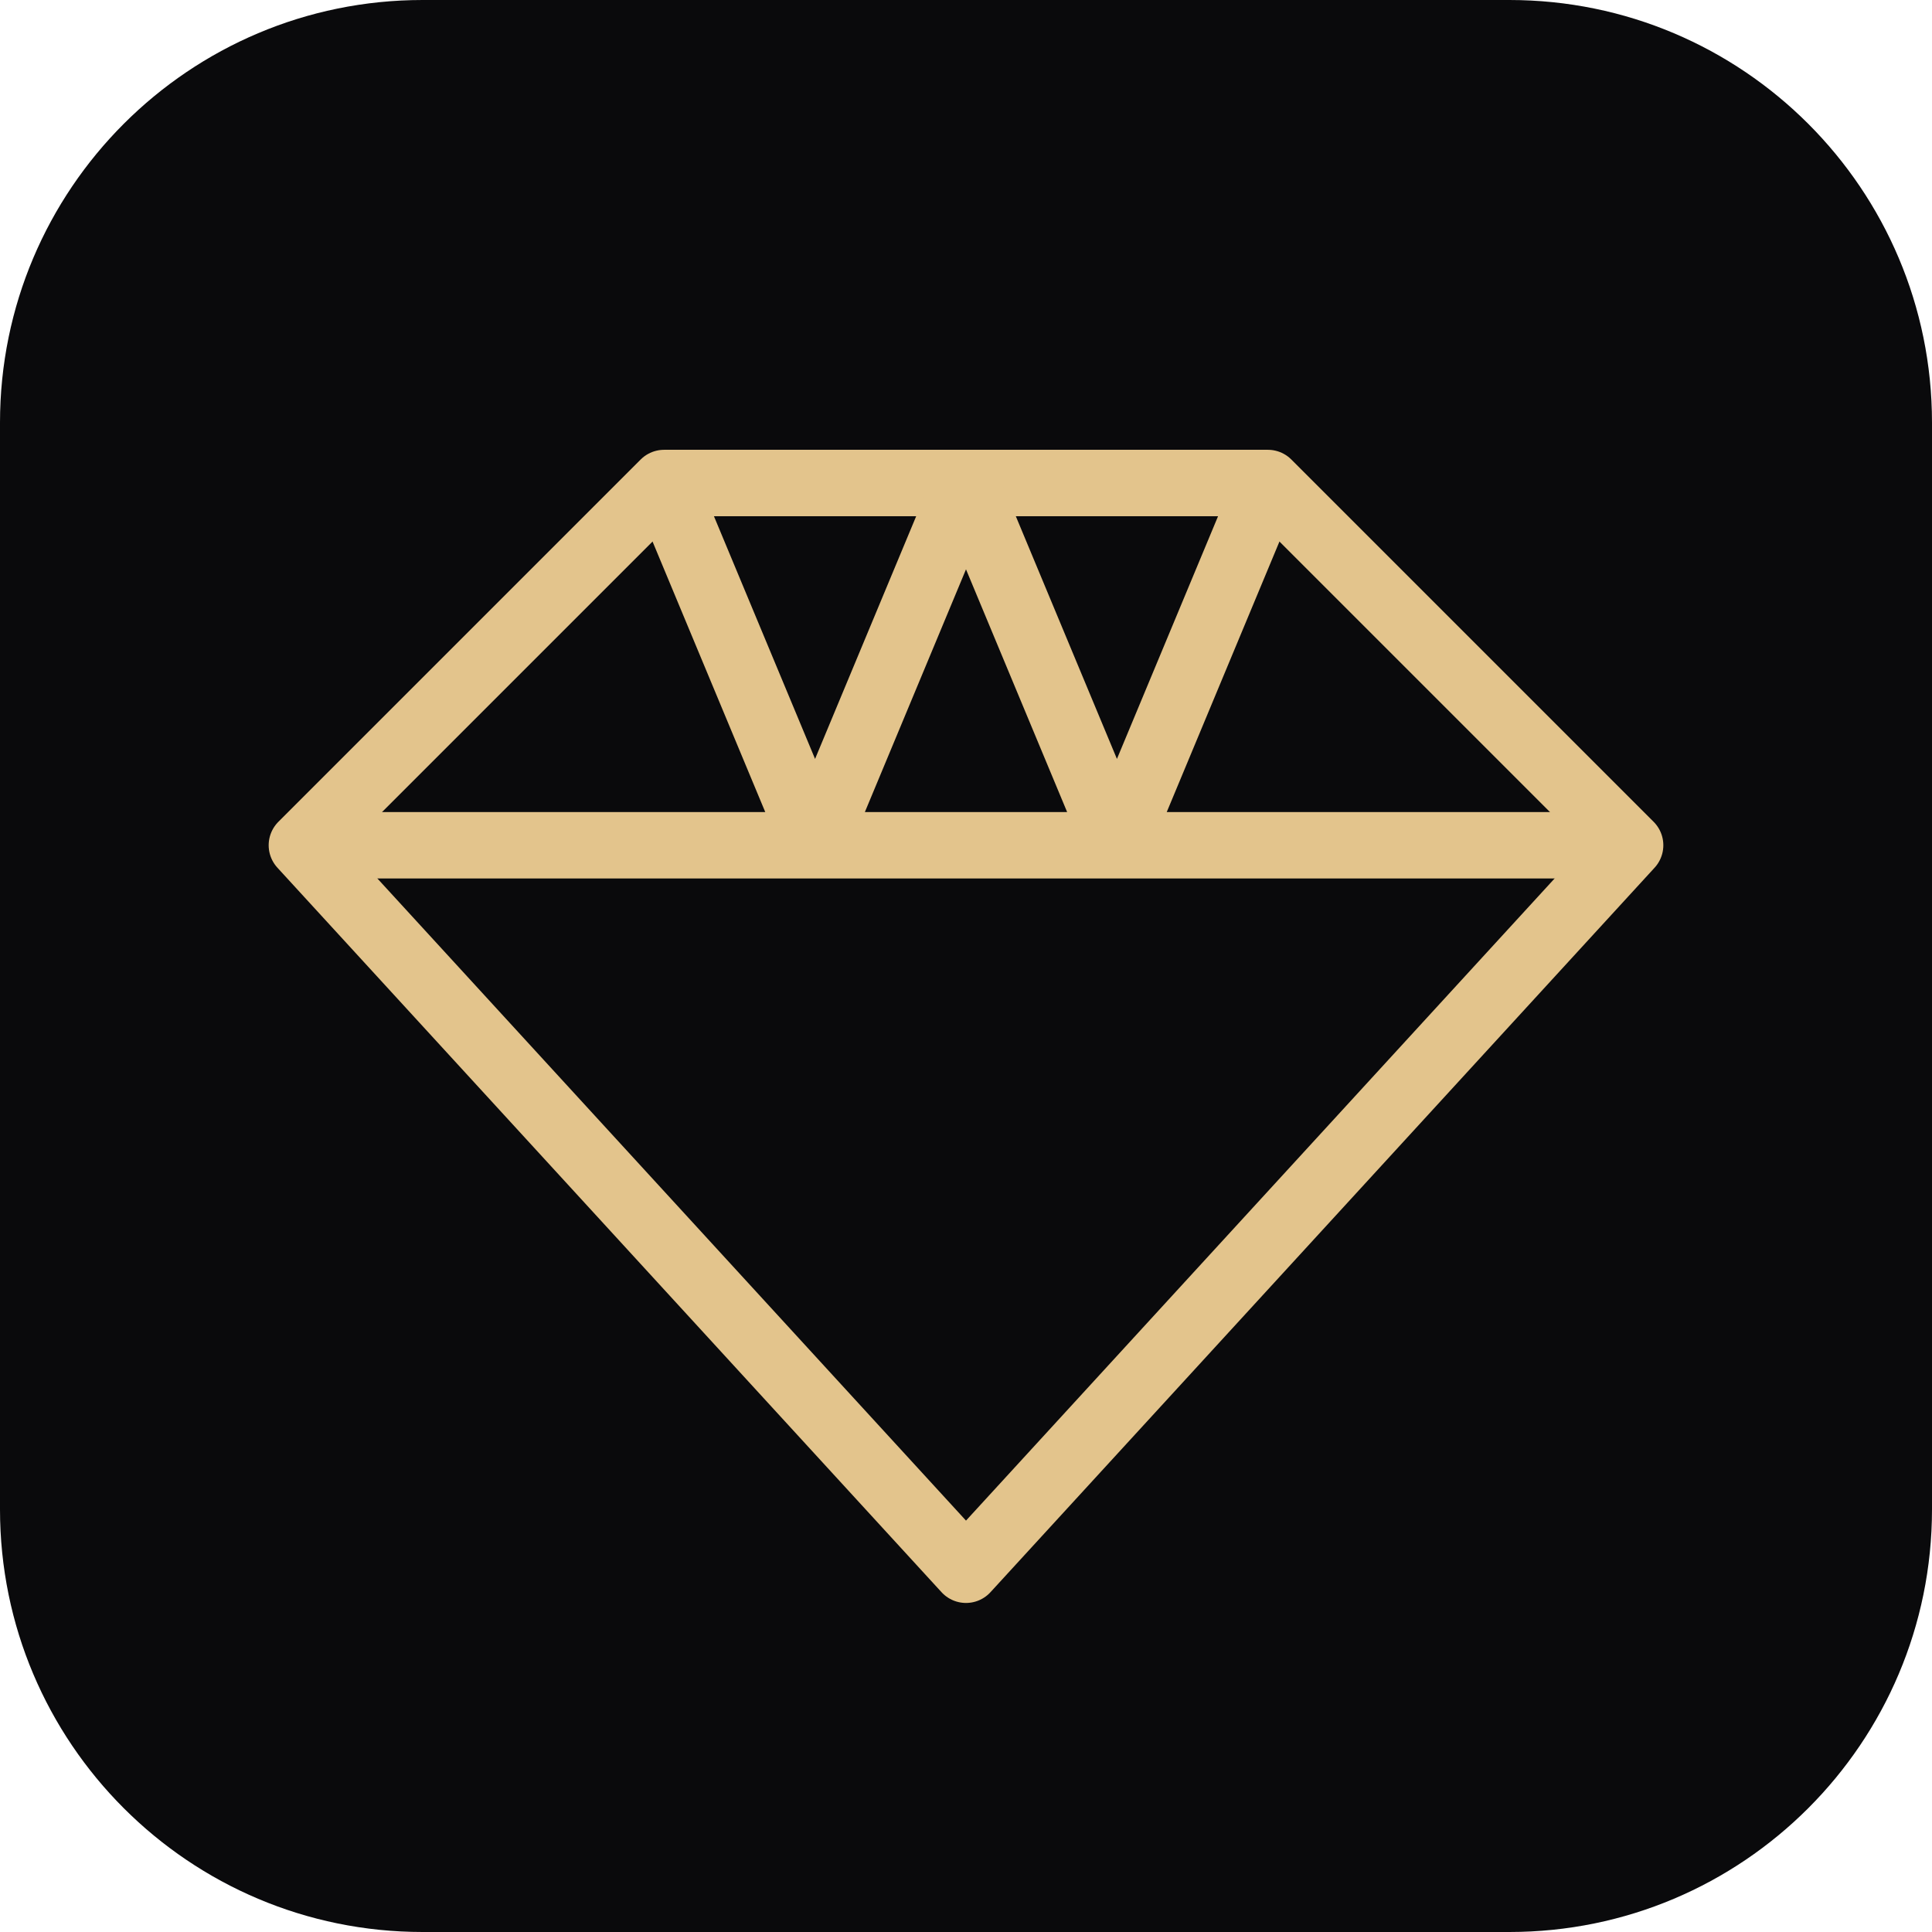
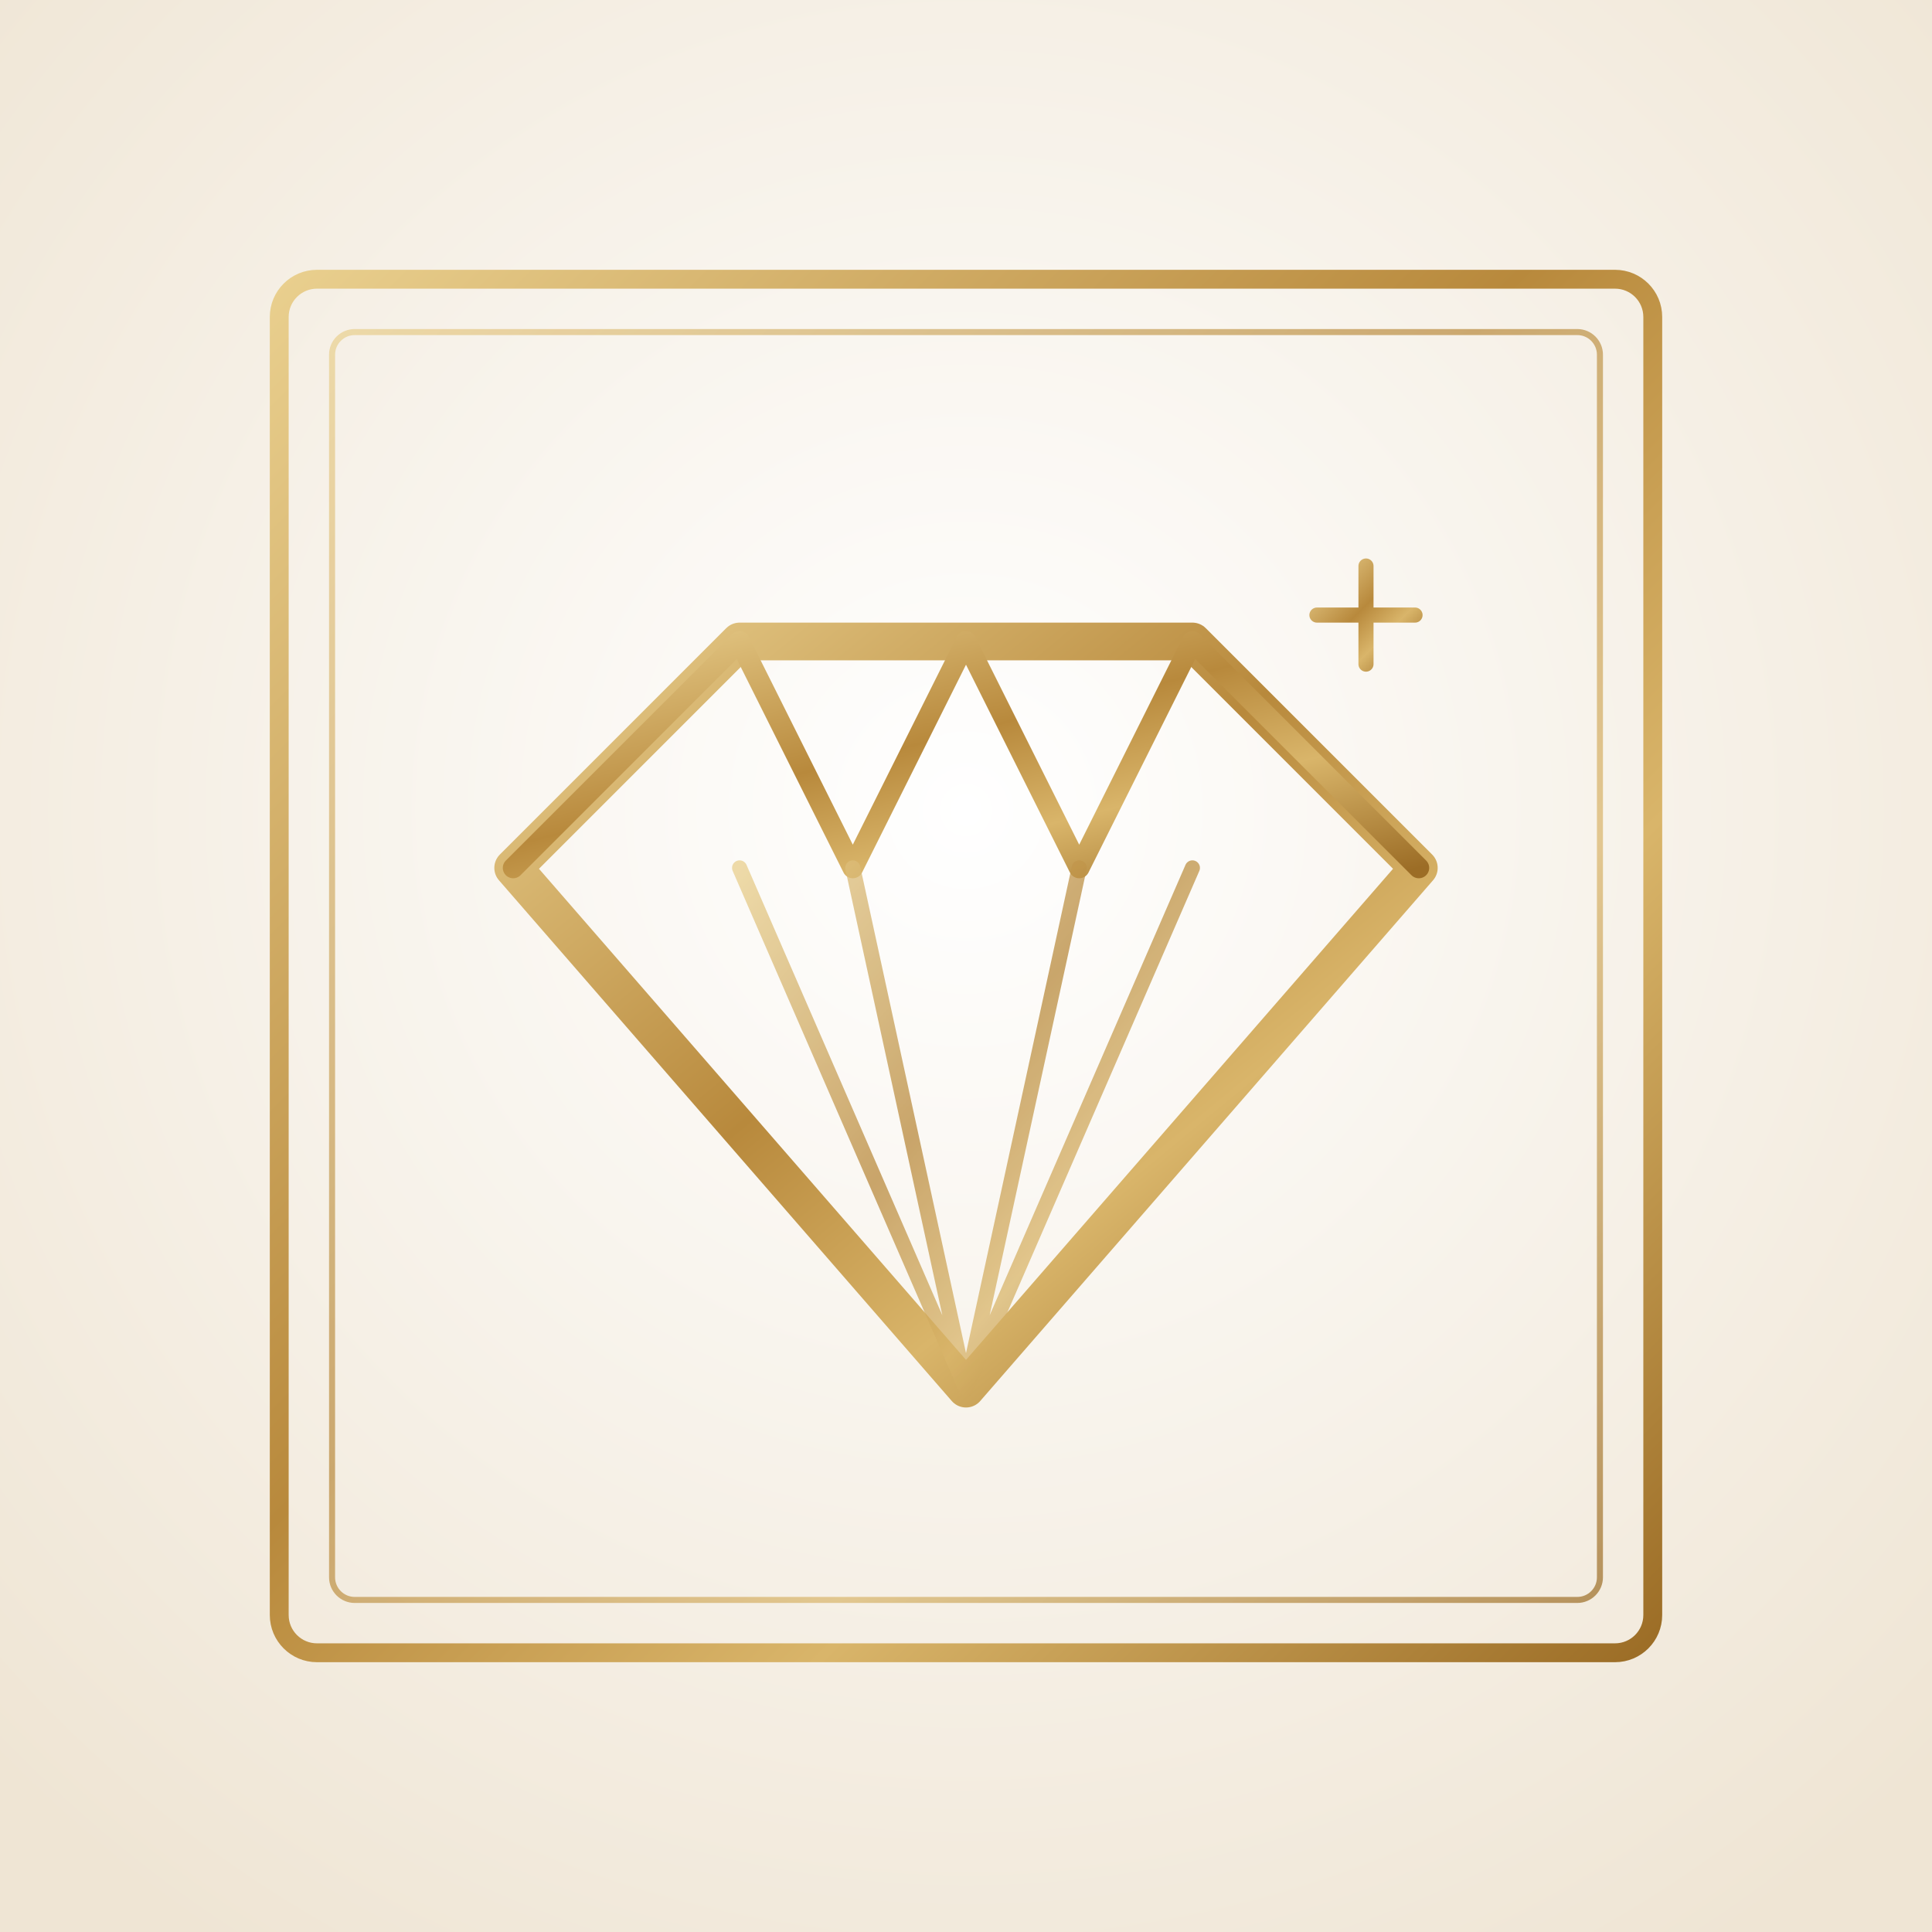
- <svg xmlns="http://www.w3.org/2000/svg" viewBox="0 0 64 64">
-   <rect width="64" height="64" rx="14" fill="#0a0a0c" />
-   <g fill="none" stroke="#e3c48c" stroke-width="2.2" stroke-linejoin="round">
-     <path d="M22 16h20l12 12-22 24L10 28z" />
-     <path d="M10 28h44M22 16l5 12 5-12 5 12 5-12" />
+ <svg xmlns="http://www.w3.org/2000/svg" viewBox="0 0 512 512">
+   <defs>
+     <radialGradient id="fond" cx="50%" cy="42%" r="70%">
+       <stop offset="0" stop-color="#ffffff" />
+       <stop offset="1" stop-color="#efe5d4" />
+     </radialGradient>
+     <linearGradient id="or" x1="0" y1="0" x2="1" y2="1">
+       <stop offset="0" stop-color="#e9cf8e" />
+       <stop offset=".45" stop-color="#b8893c" />
+       <stop offset=".7" stop-color="#d9b56a" />
+       <stop offset="1" stop-color="#9c6d26" />
+     </linearGradient>
+   </defs>
+   <rect width="512" height="512" fill="url(#fond)" />
+   <rect x="74" y="74" width="364" height="364" rx="10" fill="none" stroke="url(#or)" stroke-width="5" />
+   <rect x="88" y="88" width="336" height="336" rx="6" fill="none" stroke="url(#or)" stroke-width="1.6" opacity=".7" />
+   <g fill="none" stroke="url(#or)" stroke-linejoin="round" stroke-linecap="round">
+     <path d="M196 170 H316 L376 230 L256 368 L136 230 Z" stroke-width="10" />
+     <path d="M136 230 H376" stroke-width="7" />
+     <path d="M136 230 L196 170 L226 230 L256 170 L286 230 L316 170 L376 230" stroke-width="5.5" />
+     <path d="M196 230 L256 368 L226 230 M316 230 L256 368 L286 230" stroke-width="4" opacity=".75" />
+   </g>
+   <g stroke="url(#or)" stroke-width="4" stroke-linecap="round">
+     <path d="M362 150 v26 M349 163 h26" />
  </g>
</svg>
